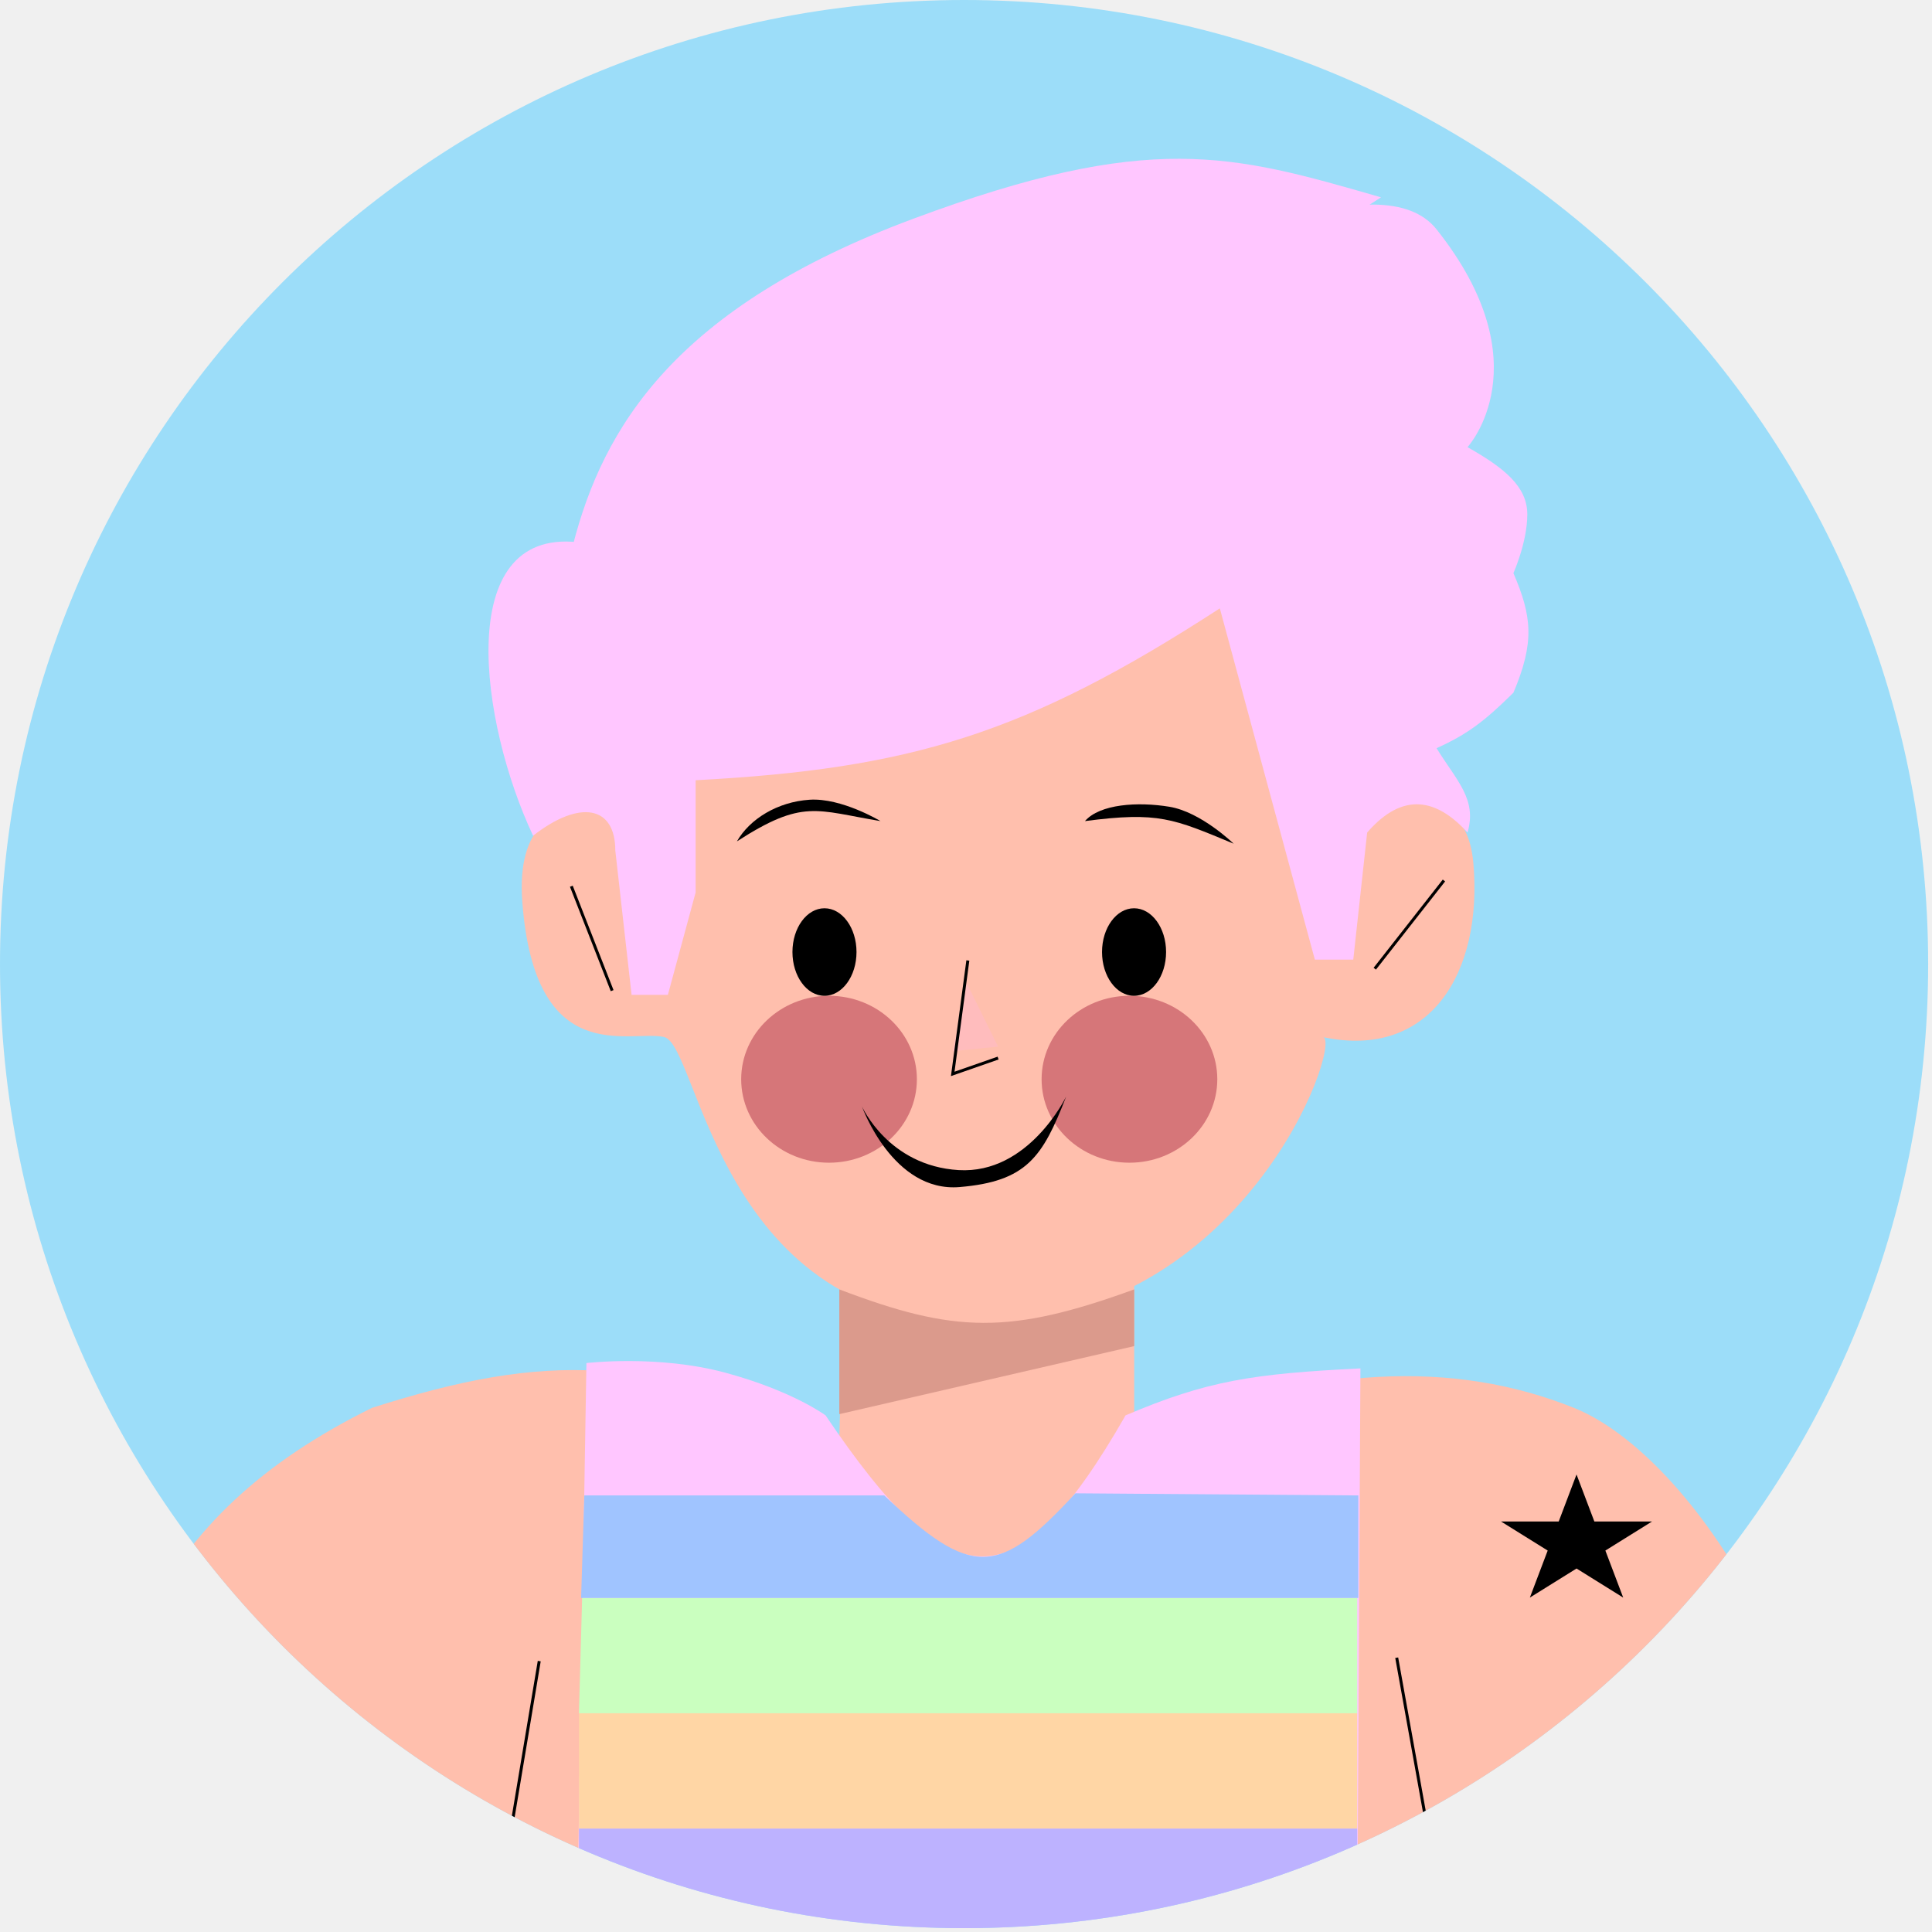
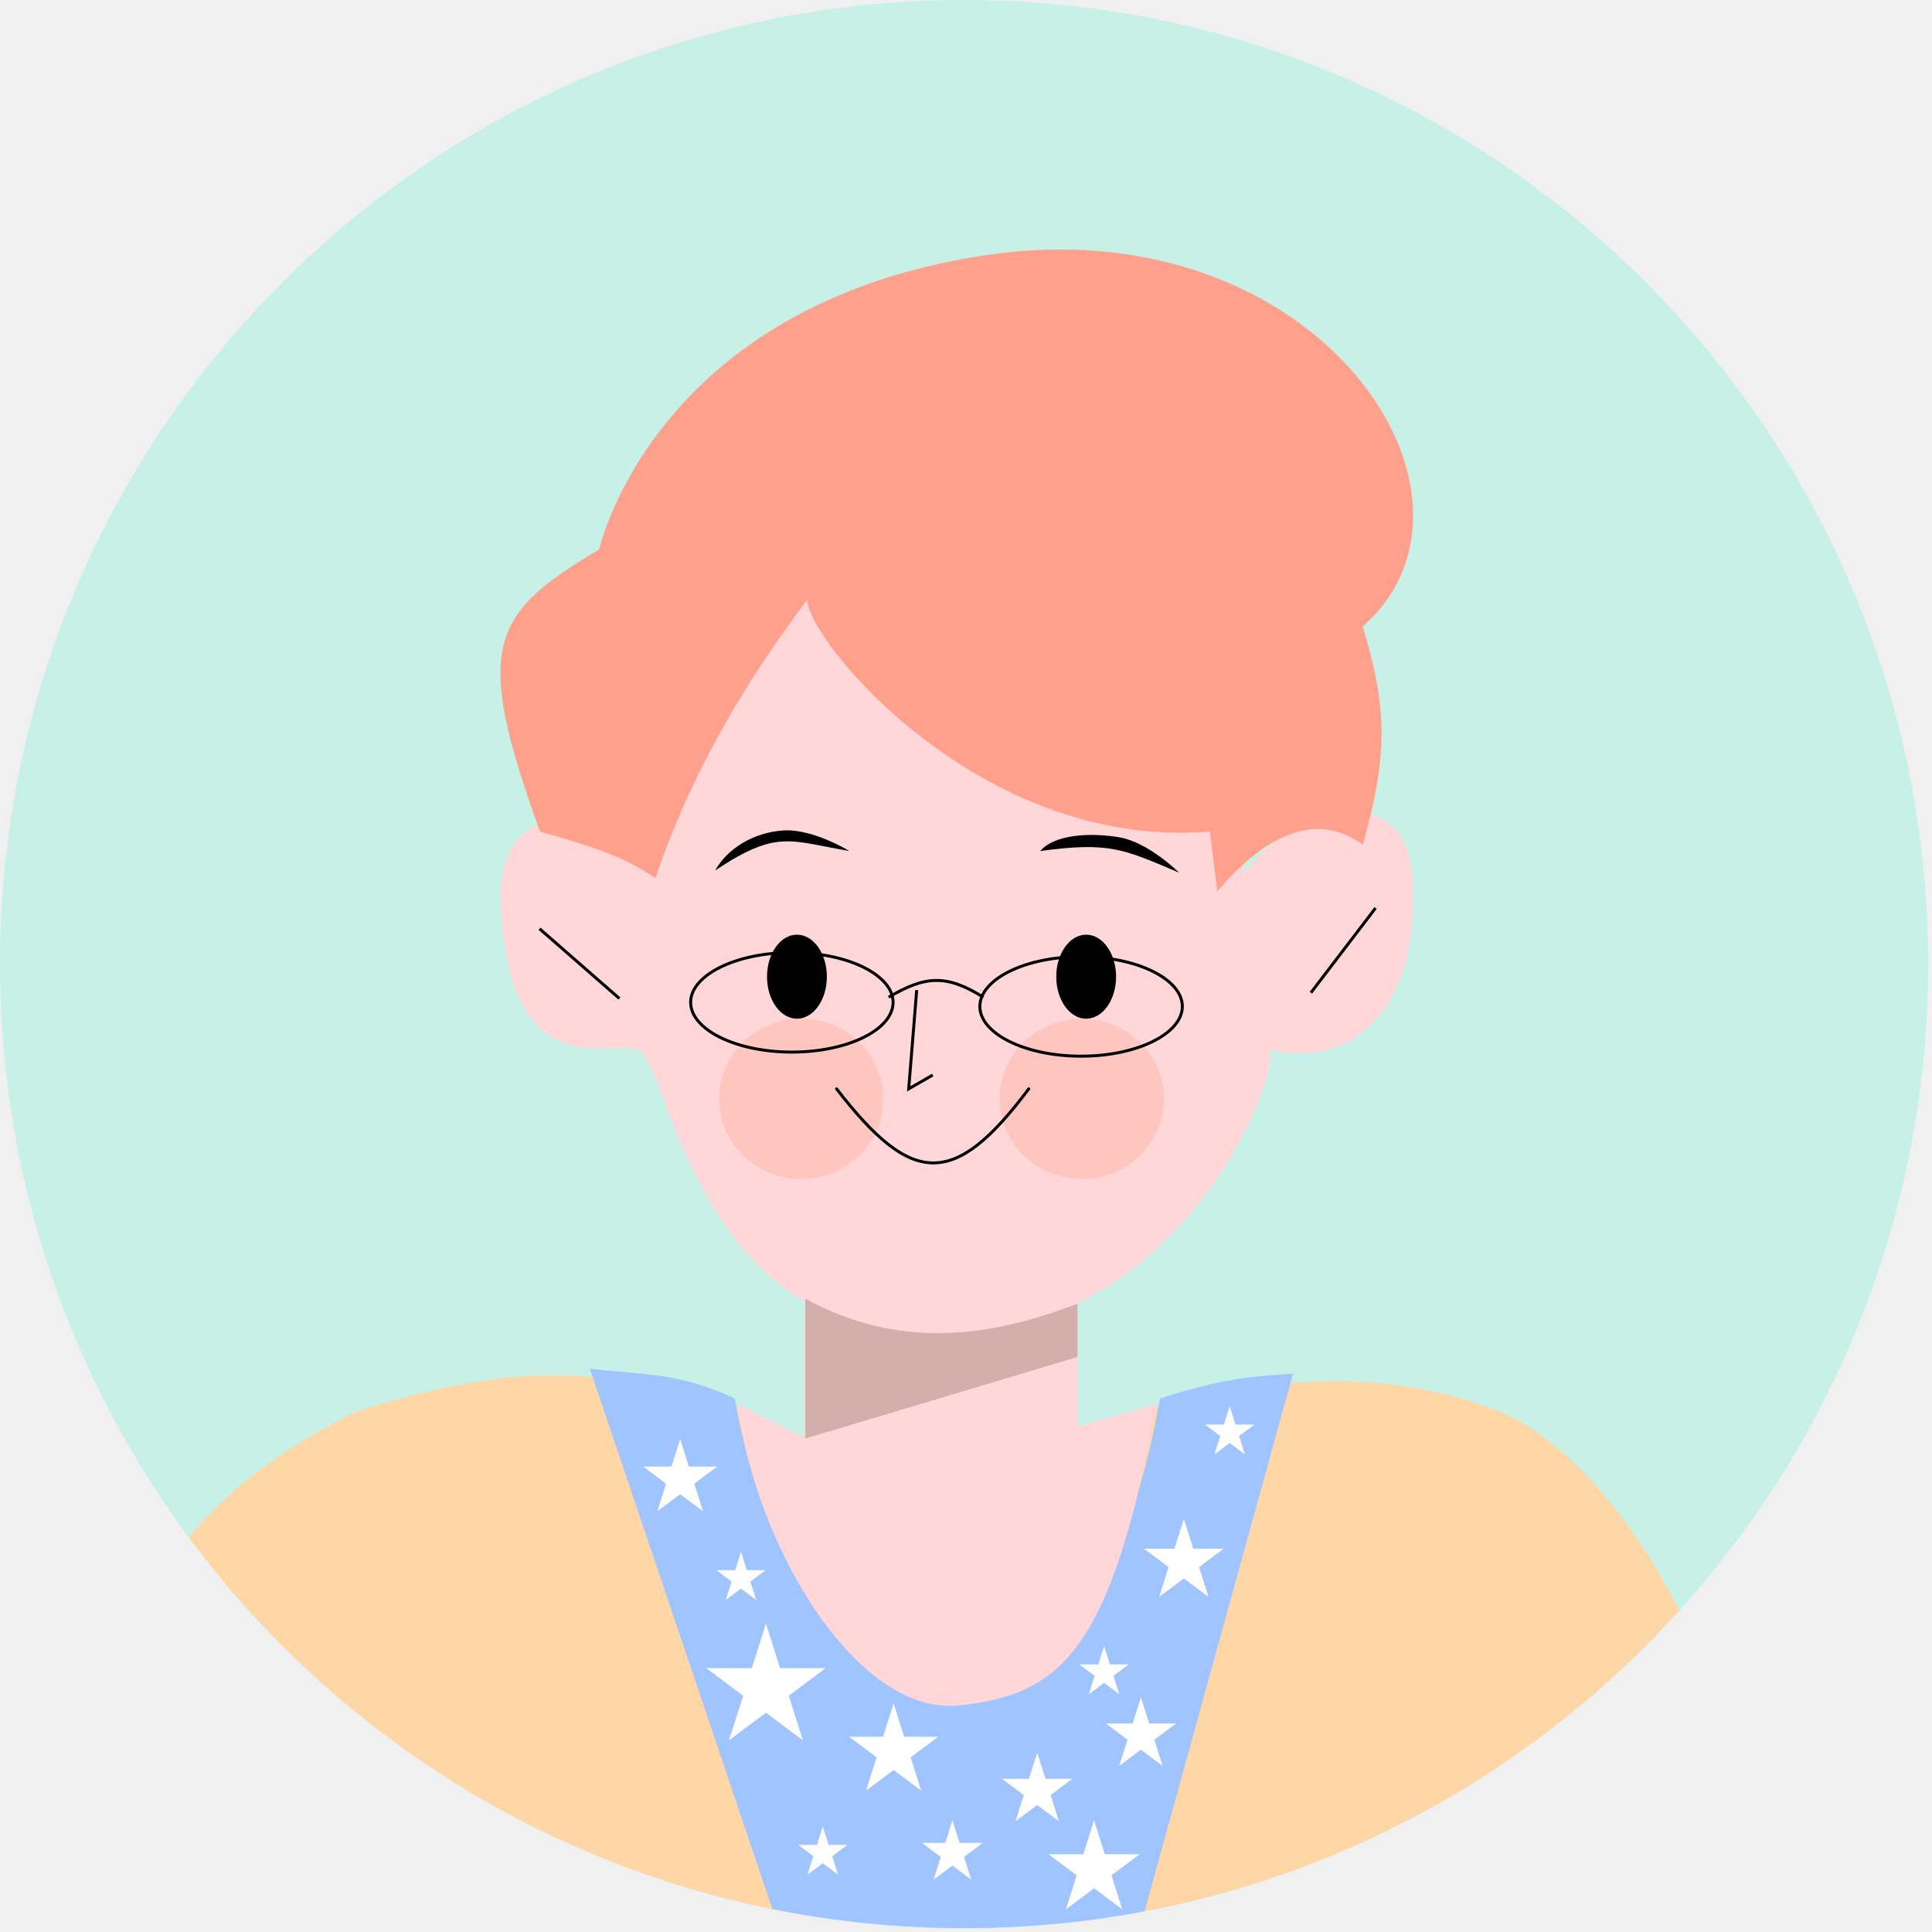
<svg xmlns="http://www.w3.org/2000/svg" width="325" height="325" viewBox="0 0 325 325" fill="none">
-   <circle cx="162.177" cy="162.177" r="162.177" fill="#64D0FF" fill-opacity="0.6" />
-   <mask id="mask0_465_2738" style="mask-type:alpha" maskUnits="userSpaceOnUse" x="0" y="0" width="325" height="325">
-     <circle cx="162.177" cy="162.177" r="162.177" fill="#D9D9D9" />
+   <circle cx="162.177" cy="162.177" r="162.177" fill="#C7F0E6" />
+   <mask id="mask0_460_3773" style="mask-type:alpha" maskUnits="userSpaceOnUse" x="0" y="0" width="325" height="325">
+     <circle cx="162.177" cy="162.177" r="162.177" fill="#B9FF82" />
  </mask>
-   <g mask="url(#mask0_465_2738)">
-     <path d="M87.858 151.673C85.949 126.13 113.385 137.764 116.237 143.556C115.948 103.164 130.982 81.436 168.295 81.436C206.094 81.437 218.153 110.918 218.307 145.143C222.886 136.574 246.203 126.437 247.843 145.143C249.477 163.781 240.443 178.214 222.642 174.48C225.589 176.076 209.261 221.809 165.482 222.615C120.836 223.437 117.63 175.677 111.685 174.438C105.74 173.199 89.968 179.909 87.858 151.673Z" fill="#FFBFAD" />
-     <path d="M141.188 241.705L141.847 218.81C159.384 225.339 170.421 223.31 190.794 214.994V228.35V241.705C221.053 229.357 244.814 228.82 264.767 236.829C284.719 244.837 311.262 285.425 308.946 329.472H11.446C15.386 281.808 25.341 255.212 62.574 236.829C92.252 227.357 108.881 228.055 141.188 241.705Z" fill="#FFBFAD" />
-     <ellipse cx="139.46" cy="181.551" rx="14.778" ry="14.039" fill="#D67679" />
-     <ellipse cx="189.995" cy="181.551" rx="14.778" ry="14.039" fill="#D67679" />
-     <path d="M141.187 237.887V216.9C160.559 224.282 169.806 224.533 190.793 216.902V220.717V226.441L141.187 237.887Z" fill="#DB9A8C" />
-     <path d="M161.249 196.832C149.432 196.119 145.001 186.131 145.001 186.131C145.001 186.131 150.171 200.637 161.434 199.686C172.697 198.734 175.392 194.656 179.344 184.467C179.344 184.467 173.066 197.546 161.249 196.832Z" fill="black" />
-     <ellipse cx="138.693" cy="160.15" rx="5.388" ry="7.363" fill="black" />
-     <ellipse cx="190.77" cy="160.15" rx="5.388" ry="7.363" fill="black" />
-     <path d="M167.899 176.06L162.616 165.386L160.268 176.834L167.899 176.06Z" fill="#FFBCBD" />
-     <path d="M162.812 161.571L160.268 180.651L167.899 177.988" stroke="black" stroke-width="0.5" />
-     <path d="M123.965 141.535C135.1 134.351 137.255 136.327 148.114 138.123C148.114 138.123 141.565 134.172 136.177 134.531C130.789 134.89 126.12 137.764 123.965 141.535Z" fill="black" />
-     <path d="M182.51 138.122C194.902 136.506 197.354 137.706 207.521 141.923C207.521 141.923 202.041 136.587 196.713 135.712C191.384 134.837 185.024 135.249 182.51 138.122Z" fill="black" />
-     <path d="M96.112 149.083L102.974 166.646" stroke="black" stroke-width="0.5" />
-     <path d="M242.9 148.116L231.264 162.954" stroke="black" stroke-width="0.5" />
-     <path d="M243.55 326.689L234.953 278.858" stroke="black" stroke-width="0.5" />
-     <path d="M82.7 327.351L90.71 279.43" stroke="black" stroke-width="0.5" />
-     <path d="M153.656 36.786C113.607 51.692 101.463 71.865 96.366 91.741C150.717 91.68 179.821 66.846 232.317 33.194L231.768 33.036C207.221 25.967 193.409 21.99 153.656 36.786Z" fill="#FFC6FF" />
-     <path d="M227.648 161.423L229.983 140.051C236.049 133.05 241.748 134.412 246.865 140.051C248.504 134.438 245.037 131.338 241.657 125.863C246.856 123.503 249.676 121.373 254.587 116.525C258.18 108.019 257.711 103.7 254.587 96.41C254.587 96.41 256.922 91.202 256.922 86.533C256.922 81.864 253.104 78.745 246.865 75.219C246.865 75.219 259.7 61.287 241.657 38.582C223.613 15.877 117.941 93.378 97.085 91.202C76.229 89.027 80.724 121.556 89.674 140.583C97.532 134.46 103.507 135.545 103.507 143.087L106.244 167.349H112.351L117.02 150.122V131.251C153.211 129.329 172.606 123.489 205.199 102.337L221.183 161.423H227.648Z" fill="#FFC6FF" />
-     <path d="M228.313 326.99L228.852 230.19C210.713 231.088 203.037 232.255 189.341 238.092C170.859 270.425 159.754 269.011 138.876 238.092C138.876 238.092 133.309 233.961 121.995 230.908C110.68 227.855 98.648 229.292 98.648 229.292L97.031 326.99H228.313Z" fill="#FFC6FF" />
-     <path d="M97.388 307.595V326.991H228.31V307.595H97.388Z" fill="#BDB2FF" />
-     <path d="M97.388 288.199V307.595H228.31V288.199H97.388Z" fill="#FFD6A5" />
-     <path d="M97.927 268.803L97.388 288.199H228.31V268.803H97.927Z" fill="#CAFFBF" />
-     <path d="M98.292 251.562L97.752 268.803H228.495V251.562L180.903 251.203C167.972 265.211 163.483 265.57 148.756 251.562H98.292Z" fill="#A0C4FF" />
-     <path d="M265.203 248.035L268.202 255.945H277.905L270.055 260.834L273.054 268.744L265.203 263.855L257.353 268.744L260.352 260.834L252.501 255.945H262.205L265.203 248.035Z" fill="black" />
+   <g mask="url(#mask0_460_3773)">
+     <path d="M84.271 153.737C82.442 128.194 108.726 139.828 111.458 145.621C111.18 105.228 125.583 83.501 161.328 83.501C197.539 83.501 209.092 112.982 209.239 147.208C213.626 138.638 235.963 128.501 237.534 147.208C239.099 165.845 230.445 180.278 213.392 176.544C216.215 178.14 200.573 223.873 158.634 224.679C115.863 225.502 112.792 177.741 107.097 176.502C101.402 175.263 86.292 181.973 84.271 153.737Z" fill="#FFD7D8" />
+     <path d="M135.357 241.709V220.536C152.02 226.661 161.702 228.337 181.062 220.536V241.709C209.814 230.125 233.199 229.927 252.158 237.44C271.117 244.953 296.339 283.03 294.139 324.351H11.446C15.189 279.637 24.65 254.686 60.029 237.44C88.23 228.554 104.659 228.903 135.357 241.709Z" fill="#FFD6A5" />
+     <ellipse cx="134.768" cy="184.851" rx="13.805" ry="13.479" fill="#FFC5BF" />
+     <ellipse cx="181.982" cy="184.851" rx="13.805" ry="13.479" fill="#FFC5BF" />
+     <ellipse cx="134.061" cy="164.299" rx="5.033" ry="7.069" fill="black" />
+     <ellipse cx="182.715" cy="164.299" rx="5.033" ry="7.069" fill="black" />
+     <path d="M154.208 166.553L152.861 183.163L156.902 180.845" stroke="black" stroke-width="0.5" />
+     <path d="M120.303 146.427C130.704 139.53 132.717 141.426 142.861 143.151C142.861 143.151 136.743 139.357 131.71 139.702C126.678 140.047 122.316 142.806 120.303 146.427Z" fill="black" />
+     <path d="M174.987 143.157C186.563 141.605 188.853 142.757 198.351 146.806C198.351 146.806 193.232 141.683 188.255 140.843C183.277 140.003 177.336 140.398 174.987 143.157Z" fill="black" />
+     <path d="M90.77 156.241L104.191 167.966" stroke="black" stroke-width="0.5" />
+     <path d="M231.394 152.744L220.523 166.989" stroke="black" stroke-width="0.5" />
+     <path d="M131.018 324.353L99.215 230.227C109.005 231.408 113.958 230.806 123.614 235.245C134.551 297.534 183.686 302.725 195.128 235.245C203.953 232.439 208.854 231.56 217.508 231.092L191.763 324.353H131.018Z" fill="#A0C4FF" />
+     <path d="M110.269 147.724C105.614 144.591 101.477 142.876 90.847 139.888C79.466 108.602 82.573 103.286 100.803 92.414C100.803 92.414 109.847 51.291 165.826 42.926C221.805 34.561 254.052 83.537 229.245 105.388C233.502 119.352 233.41 127.402 229.245 142.09C220.622 135.805 211.727 141.754 204.764 149.943L203.526 139.888C164.867 143.052 135.89 107.773 135.792 100.889C132.265 105.71 118.249 123.756 110.269 147.724Z" fill="#FFA08C" />
+     <path d="M124.647 261.036L125.626 264.134H128.795L126.231 266.048L127.211 269.146L124.647 267.231L122.083 269.146L123.062 266.048L120.499 264.134H123.668L124.647 261.036Z" fill="white" />
+     <path d="M150.323 286.552L152.093 292.152H157.822L153.188 295.612L154.958 301.212L150.323 297.751L145.689 301.212L147.459 295.612L142.824 292.152H148.553L150.323 286.552Z" fill="white" />
+     <path d="M128.85 273.103L131.223 280.609H138.902L132.69 285.247L135.062 292.753L128.85 288.114L122.638 292.753L125.011 285.247L118.799 280.609H126.477L128.85 273.103Z" fill="white" />
+     <path d="M174.477 294.828L175.87 299.236H180.38L176.732 301.961L178.125 306.369L174.477 303.644L170.828 306.369L172.222 301.961L168.573 299.236H173.083L174.477 294.828Z" fill="white" />
+     <path d="M191.924 285.517L193.318 289.925H197.827L194.179 292.649L195.572 297.057L191.924 294.333L188.275 297.057L189.669 292.649L186.021 289.925H190.53L191.924 285.517Z" fill="white" />
+     <path d="M160.216 306.207L161.421 310.019H165.322L162.166 312.375L163.371 316.188L160.216 313.832L157.061 316.188L158.266 312.375L155.11 310.019H159.011L160.216 306.207Z" fill="white" />
+     <path d="M184.044 306.207L185.852 311.925H191.702L186.969 315.46L188.777 321.178L184.044 317.644L179.311 321.178L181.118 315.46L176.385 311.925H182.236L184.044 306.207Z" fill="white" />
+     <path d="M185.726 276.897L186.705 279.995H189.874L187.311 281.909L188.29 285.007L185.726 283.092L183.162 285.007L184.142 281.909L181.578 279.995H184.747L185.726 276.897Z" fill="white" />
+     <path d="M114.422 242.063L115.891 246.709H120.644L116.798 249.581L118.267 254.228L114.422 251.356L110.576 254.228L112.045 249.581L108.199 246.709H112.953L114.422 242.063Z" fill="white" />
+     <path d="M138.411 307.24L139.39 310.337H142.559L139.995 312.252L140.974 315.349L138.411 313.435L135.847 315.349L136.826 312.252L134.262 310.337H137.431L138.411 307.24Z" fill="white" />
+     <path d="M206.855 236.548L207.834 239.646H211.003L208.439 241.56L209.419 244.658L206.855 242.743L204.291 244.658L205.27 241.56L202.707 239.646H205.876L206.855 236.548Z" fill="white" />
+     <path d="M199.143 255.517L200.725 260.521H205.844L201.702 263.614L203.284 268.618L199.143 265.525L195.001 268.618L196.583 263.614L192.442 260.521H197.561L199.143 255.517Z" fill="white" />
+     <path d="M135.464 241.992V218.46C152.598 223.503 164.56 224.355 181.255 218.46V240.031L194.611 236.109C186.854 278.003 178.401 285.001 161.431 286.882C144.462 288.763 127.302 260.882 124.017 236.109L135.464 241.992Z" fill="#FFD7D8" />
+     <path d="M150.237 168.611C150.237 170.846 148.415 172.937 145.315 174.484C142.229 176.023 137.949 176.982 133.208 176.982C128.467 176.982 124.187 176.023 121.101 174.484C118.001 172.937 116.179 170.846 116.179 168.611C116.179 166.377 118.001 164.286 121.101 162.739C124.187 161.2 128.467 160.24 133.208 160.24C137.949 160.24 142.229 161.2 145.315 162.739C148.415 164.286 150.237 166.377 150.237 168.611Z" stroke="black" stroke-width="0.5" />
+     <path d="M198.892 169.3C198.892 171.535 197.07 173.626 193.969 175.173C190.884 176.712 186.604 177.671 181.862 177.671C177.121 177.671 172.841 176.712 169.756 175.173C166.655 173.626 164.833 171.535 164.833 169.3C164.833 167.066 166.655 164.975 169.756 163.428C172.841 161.889 177.121 160.929 181.862 160.929C186.604 160.929 190.884 161.889 193.969 163.428C197.07 164.975 198.892 167.066 198.892 169.3Z" stroke="black" stroke-width="0.5" />
+     <path d="M149.481 167.75C155.707 164.1 159.193 163.884 165.419 167.75" stroke="black" stroke-width="0.5" />
+     <path d="M140.732 183.166C153.355 199.499 160.433 200.051 173.055 183.166" stroke="black" stroke-width="0.5" stroke-linecap="round" />
+     <path d="M135.466 241.992V218.46C150.983 226.924 165.993 225.184 181.257 219.301V228.265L135.466 241.992Z" fill="#D3AEAA" />
  </g>
</svg>
